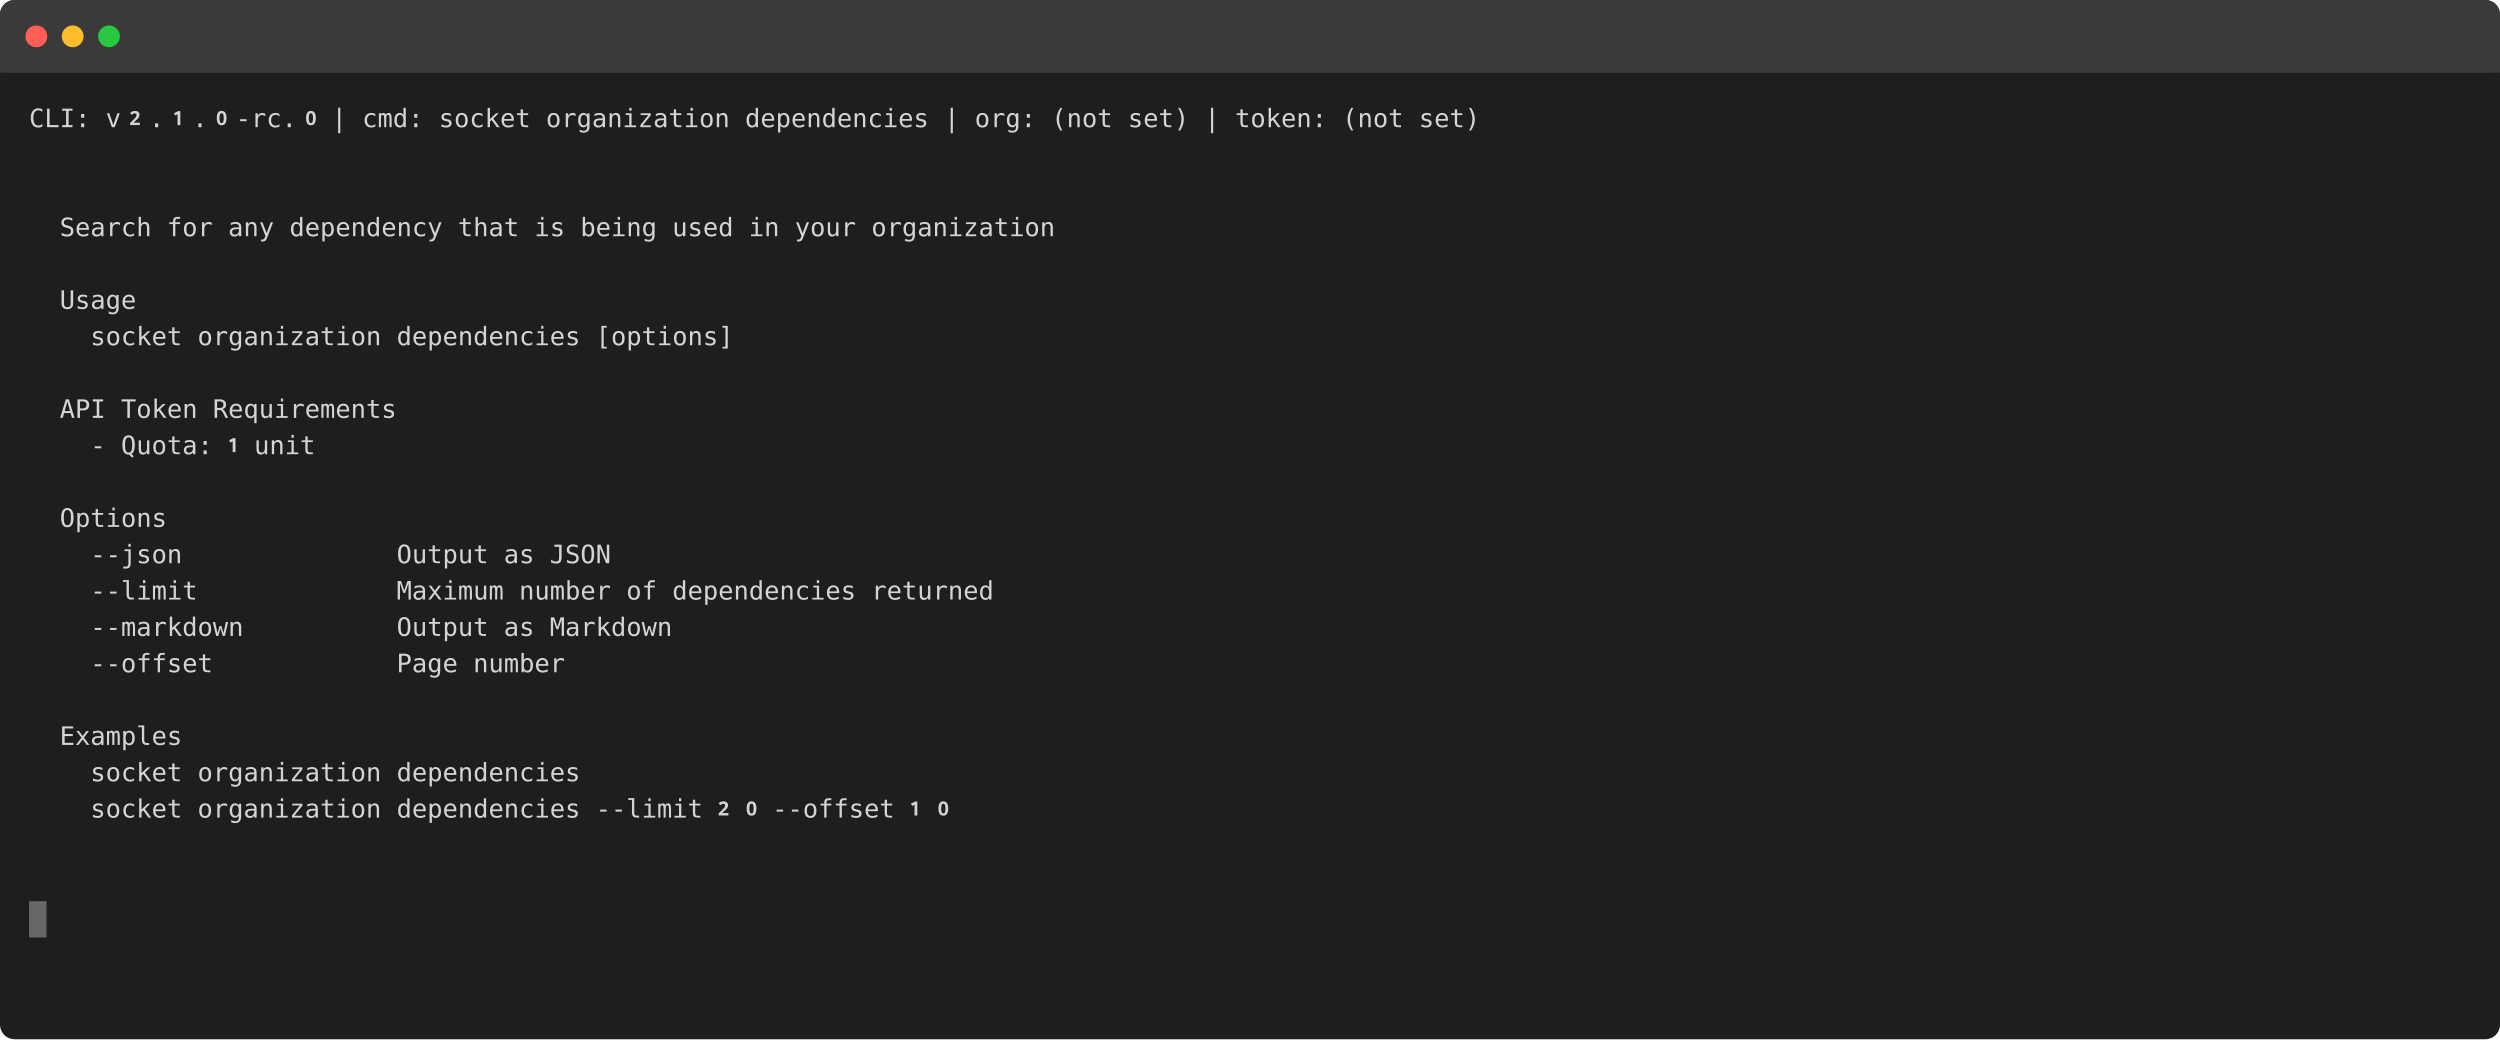
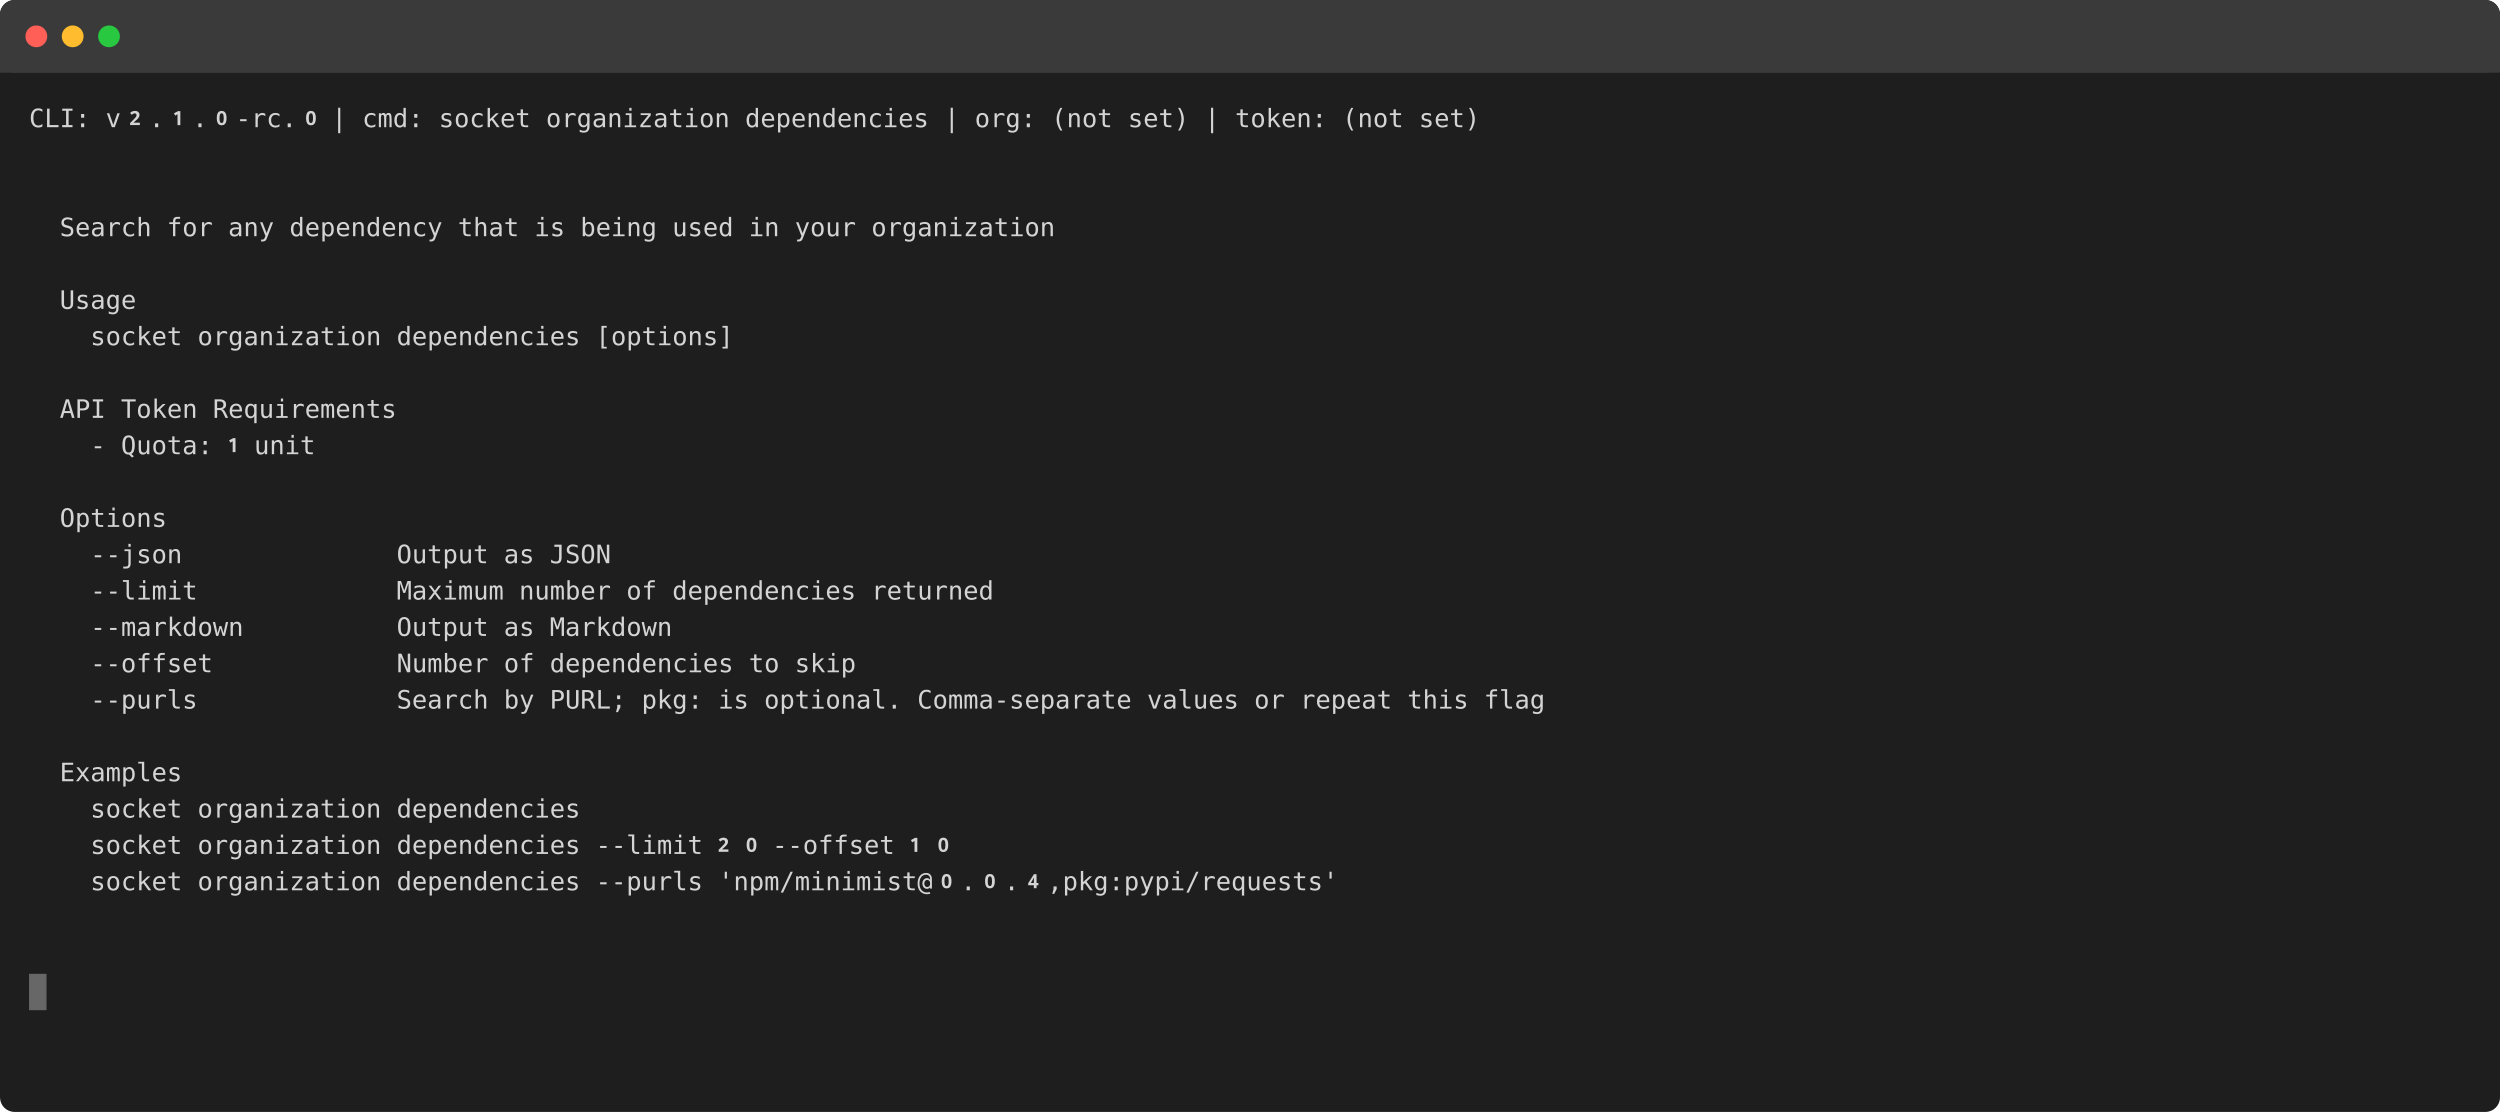
- <svg xmlns="http://www.w3.org/2000/svg" width="1376" height="572" viewBox="0 0 1376 572" preserveAspectRatio="xMidYMid meet">
+ <svg xmlns="http://www.w3.org/2000/svg" width="1376" height="612" viewBox="0 0 1376 612" preserveAspectRatio="xMidYMid meet">
  <defs>
    <clipPath id="terminal-clip">
-       <rect x="0" y="0" width="1376" height="572" rx="8" ry="8" />
+       <rect x="0" y="0" width="1376" height="612" rx="8" ry="8" />
    </clipPath>
  </defs>
  <g clip-path="url(#terminal-clip)">
-     <rect x="0" y="0" width="1376" height="572" rx="8" ry="8" fill="#1e1e1e" />
+     <rect x="0" y="0" width="1376" height="612" rx="8" ry="8" fill="#1e1e1e" />
    <g transform="translate(0, 0)">
      <rect width="1376" height="40" rx="8" ry="8" fill="#3a3a3a" />
      <rect y="32" width="1376" height="8" fill="#3a3a3a" />
      <circle cx="20" cy="20" r="6" fill="#ff5f57" />
      <circle cx="40" cy="20" r="6" fill="#febc2e" />
      <circle cx="60" cy="20" r="6" fill="#28c840" />
    </g>
    <g transform="translate(16, 56)">
      <text x="0" y="14" xml:space="preserve" font-family="'JetBrains Mono', 'Noto Sans Symbols 2', monospace" font-size="14" fill="#d4d4d4">
        <tspan x="0 9.6 19.2 28.8 38.4 48 57.6 67.2 76.8 86.4 96 105.6 115.2 124.8 134.4 144 153.6 163.2 172.8 182.4 192 201.6 211.2 220.8 230.4 240 249.6 259.2 268.8 278.4 288 297.6 307.2 316.8 326.4 336 345.6 355.2 364.8 374.4 384 393.6 403.2 412.8 422.4 432 441.6 451.2 460.8 470.4 480 489.6 499.2 508.8 518.4 528 537.6 547.2 556.8 566.4 576 585.6 595.2 604.8 614.4 624 633.6 643.2 652.8 662.4 672 681.6 691.2 700.8 710.4 720 729.6 739.2 748.8 758.4 768 777.6 787.2 796.8 806.4 816 825.6 835.2 844.8 854.4 864 873.6 883.2 892.8 902.4 912 921.6 931.2 940.8 950.4 960 969.6 979.2 988.8 998.4 1008 1017.6 1027.2 1036.8 1046.4 1056 1065.6 1075.2 1084.8 1094.4 1104 1113.6 1123.2 1132.8 1142.4 1152 1161.6 1171.2 1180.8 1190.4 1200 1209.6 1219.2 1228.8 1238.4 1248 1257.6 1267.2 1276.8 1286.4 1296 1305.6 1315.2 1324.8 1334.4">CLI: v2.1.0-rc.0 | cmd: socket organization dependencies | org: (not set) | token: (not set)                                                </tspan>
      </text>
      <text x="0" y="34" xml:space="preserve" font-family="'JetBrains Mono', 'Noto Sans Symbols 2', monospace" font-size="14" fill="#d4d4d4">
        <tspan x="0 9.6 19.2 28.8 38.4 48 57.6 67.2 76.8 86.4 96 105.6 115.2 124.8 134.4 144 153.6 163.2 172.8 182.4 192 201.6 211.2 220.8 230.4 240 249.6 259.2 268.8 278.4 288 297.6 307.2 316.8 326.4 336 345.6 355.2 364.8 374.4 384 393.6 403.2 412.8 422.4 432 441.6 451.2 460.8 470.4 480 489.6 499.2 508.8 518.4 528 537.6 547.2 556.8 566.4 576 585.6 595.2 604.8 614.4 624 633.6 643.2 652.8 662.4 672 681.6 691.2 700.8 710.4 720 729.6 739.2 748.8 758.4 768 777.6 787.2 796.8 806.4 816 825.6 835.2 844.8 854.4 864 873.6 883.2 892.8 902.4 912 921.6 931.2 940.8 950.4 960 969.6 979.2 988.8 998.4 1008 1017.6 1027.2 1036.8 1046.4 1056 1065.6 1075.2 1084.8 1094.4 1104 1113.6 1123.2 1132.8 1142.4 1152 1161.6 1171.2 1180.8 1190.4 1200 1209.6 1219.2 1228.8 1238.4 1248 1257.6 1267.2 1276.8 1286.4 1296 1305.6 1315.2 1324.8 1334.4">                                                                                                                                            </tspan>
      </text>
      <text x="0" y="54" xml:space="preserve" font-family="'JetBrains Mono', 'Noto Sans Symbols 2', monospace" font-size="14" fill="#d4d4d4">
        <tspan x="0 9.6 19.2 28.8 38.4 48 57.6 67.2 76.8 86.4 96 105.6 115.2 124.8 134.4 144 153.6 163.2 172.8 182.4 192 201.6 211.2 220.8 230.4 240 249.6 259.2 268.8 278.4 288 297.6 307.2 316.8 326.4 336 345.6 355.2 364.8 374.4 384 393.6 403.2 412.8 422.4 432 441.6 451.2 460.8 470.4 480 489.6 499.2 508.8 518.4 528 537.6 547.2 556.8 566.4 576 585.6 595.2 604.8 614.4 624 633.6 643.2 652.8 662.4 672 681.6 691.2 700.8 710.4 720 729.6 739.2 748.8 758.4 768 777.6 787.2 796.8 806.4 816 825.6 835.2 844.8 854.4 864 873.6 883.2 892.8 902.4 912 921.6 931.2 940.8 950.4 960 969.6 979.2 988.8 998.4 1008 1017.6 1027.2 1036.8 1046.4 1056 1065.6 1075.2 1084.8 1094.4 1104 1113.6 1123.2 1132.8 1142.4 1152 1161.6 1171.2 1180.8 1190.4 1200 1209.6 1219.2 1228.8 1238.4 1248 1257.6 1267.2 1276.8 1286.4 1296 1305.6 1315.2 1324.8 1334.4">                                                                                                                                            </tspan>
      </text>
      <text x="0" y="74" xml:space="preserve" font-family="'JetBrains Mono', 'Noto Sans Symbols 2', monospace" font-size="14" fill="#d4d4d4">
        <tspan x="0 9.6 19.2 28.8 38.4 48 57.6 67.2 76.8 86.4 96 105.6 115.2 124.8 134.4 144 153.6 163.2 172.8 182.4 192 201.6 211.2 220.8 230.4 240 249.6 259.2 268.8 278.4 288 297.6 307.2 316.8 326.4 336 345.6 355.2 364.8 374.4 384 393.6 403.2 412.8 422.4 432 441.6 451.2 460.8 470.4 480 489.6 499.2 508.8 518.4 528 537.6 547.2 556.8 566.4 576 585.6 595.2 604.8 614.4 624 633.6 643.2 652.8 662.4 672 681.6 691.2 700.8 710.4 720 729.6 739.2 748.8 758.4 768 777.6 787.2 796.8 806.4 816 825.6 835.2 844.8 854.4 864 873.6 883.2 892.8 902.4 912 921.6 931.2 940.8 950.4 960 969.6 979.2 988.8 998.4 1008 1017.6 1027.2 1036.8 1046.4 1056 1065.6 1075.2 1084.8 1094.4 1104 1113.6 1123.2 1132.8 1142.4 1152 1161.6 1171.2 1180.8 1190.4 1200 1209.6 1219.2 1228.8 1238.4 1248 1257.6 1267.2 1276.8 1286.4 1296 1305.6 1315.2 1324.8 1334.4">  Search for any dependency that is being used in your organization                                                                         </tspan>
      </text>
      <text x="0" y="94" xml:space="preserve" font-family="'JetBrains Mono', 'Noto Sans Symbols 2', monospace" font-size="14" fill="#d4d4d4">
        <tspan x="0 9.6 19.2 28.8 38.4 48 57.6 67.2 76.8 86.4 96 105.6 115.2 124.8 134.4 144 153.6 163.2 172.8 182.4 192 201.6 211.2 220.8 230.4 240 249.6 259.2 268.8 278.4 288 297.6 307.2 316.8 326.4 336 345.6 355.2 364.8 374.4 384 393.6 403.2 412.8 422.4 432 441.6 451.2 460.8 470.4 480 489.6 499.2 508.8 518.4 528 537.6 547.2 556.8 566.4 576 585.6 595.2 604.8 614.4 624 633.6 643.2 652.8 662.4 672 681.6 691.2 700.8 710.4 720 729.6 739.2 748.8 758.4 768 777.6 787.2 796.8 806.4 816 825.6 835.2 844.8 854.4 864 873.6 883.2 892.8 902.4 912 921.6 931.2 940.8 950.4 960 969.6 979.2 988.8 998.4 1008 1017.6 1027.2 1036.8 1046.4 1056 1065.6 1075.2 1084.8 1094.4 1104 1113.6 1123.2 1132.8 1142.4 1152 1161.6 1171.2 1180.8 1190.4 1200 1209.6 1219.2 1228.8 1238.4 1248 1257.6 1267.2 1276.8 1286.4 1296 1305.6 1315.2 1324.8 1334.4">                                                                                                                                            </tspan>
      </text>
      <text x="0" y="114" xml:space="preserve" font-family="'JetBrains Mono', 'Noto Sans Symbols 2', monospace" font-size="14" fill="#d4d4d4">
        <tspan x="0 9.6 19.2 28.8 38.4 48 57.6 67.2 76.8 86.4 96 105.6 115.2 124.8 134.4 144 153.6 163.2 172.8 182.4 192 201.6 211.2 220.8 230.4 240 249.6 259.2 268.8 278.4 288 297.6 307.2 316.8 326.4 336 345.6 355.2 364.8 374.4 384 393.6 403.2 412.8 422.4 432 441.6 451.2 460.8 470.4 480 489.6 499.2 508.8 518.4 528 537.6 547.2 556.8 566.4 576 585.6 595.2 604.8 614.4 624 633.6 643.2 652.8 662.4 672 681.6 691.2 700.8 710.4 720 729.6 739.2 748.8 758.4 768 777.6 787.2 796.8 806.4 816 825.6 835.2 844.8 854.4 864 873.6 883.2 892.8 902.4 912 921.6 931.2 940.8 950.4 960 969.6 979.2 988.8 998.4 1008 1017.6 1027.2 1036.8 1046.4 1056 1065.6 1075.2 1084.8 1094.4 1104 1113.6 1123.2 1132.8 1142.4 1152 1161.6 1171.2 1180.8 1190.4 1200 1209.6 1219.2 1228.8 1238.4 1248 1257.6 1267.2 1276.8 1286.4 1296 1305.6 1315.2 1324.8 1334.4">  Usage                                                                                                                                     </tspan>
      </text>
      <text x="0" y="134" xml:space="preserve" font-family="'JetBrains Mono', 'Noto Sans Symbols 2', monospace" font-size="14" fill="#d4d4d4">
        <tspan x="0 9.6 19.2 28.8 38.4 48 57.6 67.2 76.8 86.4 96 105.6 115.2 124.8 134.4 144 153.6 163.2 172.8 182.4 192 201.6 211.2 220.8 230.4 240 249.6 259.2 268.8 278.4 288 297.6 307.2 316.8 326.4 336 345.6 355.2 364.8 374.4 384 393.6 403.2 412.8 422.4 432 441.6 451.2 460.8 470.4 480 489.6 499.2 508.8 518.4 528 537.6 547.2 556.8 566.4 576 585.6 595.2 604.8 614.4 624 633.6 643.2 652.8 662.4 672 681.6 691.2 700.8 710.4 720 729.6 739.2 748.8 758.4 768 777.6 787.2 796.8 806.4 816 825.6 835.2 844.8 854.4 864 873.6 883.2 892.8 902.4 912 921.6 931.2 940.8 950.4 960 969.6 979.2 988.8 998.4 1008 1017.6 1027.2 1036.8 1046.4 1056 1065.6 1075.2 1084.8 1094.4 1104 1113.6 1123.2 1132.8 1142.4 1152 1161.6 1171.2 1180.8 1190.4 1200 1209.6 1219.2 1228.8 1238.4 1248 1257.6 1267.2 1276.8 1286.4 1296 1305.6 1315.2 1324.8 1334.4">    socket organization dependencies [options]                                                                                              </tspan>
      </text>
      <text x="0" y="154" xml:space="preserve" font-family="'JetBrains Mono', 'Noto Sans Symbols 2', monospace" font-size="14" fill="#d4d4d4">
        <tspan x="0 9.6 19.2 28.8 38.4 48 57.6 67.2 76.8 86.4 96 105.6 115.2 124.8 134.4 144 153.6 163.2 172.8 182.4 192 201.6 211.2 220.8 230.4 240 249.6 259.2 268.8 278.4 288 297.6 307.2 316.8 326.4 336 345.6 355.2 364.8 374.4 384 393.6 403.2 412.8 422.4 432 441.6 451.2 460.8 470.4 480 489.6 499.2 508.8 518.4 528 537.6 547.2 556.8 566.4 576 585.6 595.2 604.8 614.4 624 633.6 643.2 652.8 662.4 672 681.6 691.2 700.8 710.4 720 729.6 739.2 748.8 758.4 768 777.6 787.2 796.8 806.4 816 825.6 835.2 844.8 854.4 864 873.6 883.2 892.8 902.4 912 921.6 931.2 940.8 950.4 960 969.6 979.2 988.8 998.4 1008 1017.6 1027.2 1036.8 1046.4 1056 1065.6 1075.2 1084.8 1094.4 1104 1113.6 1123.2 1132.8 1142.4 1152 1161.6 1171.2 1180.8 1190.4 1200 1209.6 1219.2 1228.8 1238.4 1248 1257.6 1267.2 1276.8 1286.4 1296 1305.6 1315.2 1324.8 1334.4">                                                                                                                                            </tspan>
      </text>
      <text x="0" y="174" xml:space="preserve" font-family="'JetBrains Mono', 'Noto Sans Symbols 2', monospace" font-size="14" fill="#d4d4d4">
        <tspan x="0 9.6 19.2 28.8 38.4 48 57.6 67.2 76.8 86.4 96 105.6 115.2 124.8 134.4 144 153.6 163.2 172.8 182.4 192 201.6 211.2 220.8 230.4 240 249.6 259.2 268.8 278.4 288 297.6 307.2 316.8 326.4 336 345.6 355.2 364.8 374.4 384 393.6 403.2 412.8 422.4 432 441.6 451.2 460.8 470.4 480 489.6 499.2 508.8 518.4 528 537.6 547.2 556.8 566.4 576 585.6 595.2 604.8 614.4 624 633.6 643.2 652.8 662.4 672 681.6 691.2 700.8 710.4 720 729.6 739.2 748.8 758.4 768 777.6 787.2 796.8 806.4 816 825.6 835.2 844.8 854.4 864 873.6 883.2 892.8 902.4 912 921.6 931.2 940.8 950.4 960 969.6 979.2 988.8 998.4 1008 1017.6 1027.2 1036.8 1046.4 1056 1065.6 1075.2 1084.8 1094.4 1104 1113.6 1123.2 1132.8 1142.4 1152 1161.6 1171.2 1180.8 1190.4 1200 1209.6 1219.2 1228.8 1238.4 1248 1257.6 1267.2 1276.8 1286.4 1296 1305.6 1315.2 1324.8 1334.4">  API Token Requirements                                                                                                                    </tspan>
      </text>
      <text x="0" y="194" xml:space="preserve" font-family="'JetBrains Mono', 'Noto Sans Symbols 2', monospace" font-size="14" fill="#d4d4d4">
        <tspan x="0 9.6 19.2 28.8 38.4 48 57.6 67.2 76.8 86.4 96 105.6 115.2 124.8 134.4 144 153.6 163.2 172.8 182.4 192 201.6 211.2 220.8 230.4 240 249.6 259.2 268.8 278.4 288 297.6 307.2 316.8 326.4 336 345.6 355.2 364.8 374.4 384 393.6 403.2 412.8 422.4 432 441.6 451.2 460.8 470.4 480 489.6 499.2 508.8 518.4 528 537.6 547.2 556.8 566.4 576 585.6 595.2 604.8 614.4 624 633.6 643.2 652.8 662.4 672 681.6 691.2 700.8 710.4 720 729.6 739.2 748.8 758.4 768 777.6 787.2 796.8 806.4 816 825.6 835.2 844.8 854.4 864 873.6 883.2 892.8 902.4 912 921.6 931.2 940.8 950.4 960 969.6 979.2 988.8 998.4 1008 1017.6 1027.2 1036.8 1046.4 1056 1065.6 1075.2 1084.8 1094.4 1104 1113.6 1123.2 1132.8 1142.4 1152 1161.6 1171.2 1180.8 1190.4 1200 1209.6 1219.2 1228.8 1238.4 1248 1257.6 1267.2 1276.8 1286.4 1296 1305.6 1315.2 1324.8 1334.4">    - Quota: 1 unit                                                                                                                         </tspan>
      </text>
      <text x="0" y="214" xml:space="preserve" font-family="'JetBrains Mono', 'Noto Sans Symbols 2', monospace" font-size="14" fill="#d4d4d4">
        <tspan x="0 9.6 19.2 28.8 38.4 48 57.6 67.2 76.8 86.4 96 105.6 115.2 124.8 134.4 144 153.6 163.2 172.8 182.4 192 201.6 211.2 220.8 230.4 240 249.6 259.2 268.8 278.4 288 297.6 307.2 316.8 326.4 336 345.6 355.2 364.8 374.4 384 393.6 403.2 412.8 422.4 432 441.6 451.2 460.8 470.4 480 489.6 499.2 508.8 518.4 528 537.6 547.2 556.8 566.4 576 585.6 595.2 604.8 614.4 624 633.6 643.2 652.8 662.4 672 681.6 691.2 700.8 710.4 720 729.6 739.2 748.8 758.4 768 777.6 787.2 796.8 806.4 816 825.6 835.2 844.8 854.4 864 873.6 883.2 892.8 902.4 912 921.6 931.2 940.8 950.4 960 969.6 979.2 988.8 998.4 1008 1017.6 1027.2 1036.8 1046.4 1056 1065.6 1075.2 1084.8 1094.4 1104 1113.6 1123.2 1132.8 1142.4 1152 1161.6 1171.2 1180.8 1190.4 1200 1209.6 1219.2 1228.8 1238.4 1248 1257.6 1267.2 1276.8 1286.4 1296 1305.6 1315.2 1324.8 1334.4">                                                                                                                                            </tspan>
      </text>
      <text x="0" y="234" xml:space="preserve" font-family="'JetBrains Mono', 'Noto Sans Symbols 2', monospace" font-size="14" fill="#d4d4d4">
        <tspan x="0 9.6 19.2 28.8 38.4 48 57.6 67.2 76.8 86.4 96 105.6 115.2 124.8 134.4 144 153.6 163.2 172.8 182.4 192 201.6 211.2 220.8 230.4 240 249.6 259.2 268.8 278.4 288 297.6 307.2 316.8 326.4 336 345.6 355.2 364.8 374.4 384 393.6 403.2 412.8 422.4 432 441.6 451.2 460.8 470.4 480 489.6 499.2 508.8 518.4 528 537.6 547.2 556.8 566.4 576 585.6 595.2 604.8 614.4 624 633.6 643.2 652.8 662.4 672 681.6 691.2 700.8 710.4 720 729.6 739.2 748.8 758.4 768 777.6 787.2 796.8 806.4 816 825.6 835.2 844.8 854.4 864 873.6 883.2 892.8 902.4 912 921.6 931.2 940.8 950.4 960 969.6 979.2 988.8 998.4 1008 1017.6 1027.2 1036.8 1046.4 1056 1065.6 1075.2 1084.8 1094.4 1104 1113.6 1123.2 1132.8 1142.4 1152 1161.6 1171.2 1180.8 1190.4 1200 1209.6 1219.2 1228.8 1238.4 1248 1257.6 1267.2 1276.8 1286.4 1296 1305.6 1315.2 1324.8 1334.4">  Options                                                                                                                                   </tspan>
      </text>
      <text x="0" y="254" xml:space="preserve" font-family="'JetBrains Mono', 'Noto Sans Symbols 2', monospace" font-size="14" fill="#d4d4d4">
        <tspan x="0 9.6 19.2 28.8 38.4 48 57.6 67.2 76.8 86.4 96 105.6 115.2 124.8 134.4 144 153.6 163.2 172.8 182.4 192 201.6 211.2 220.8 230.4 240 249.6 259.2 268.8 278.4 288 297.6 307.2 316.8 326.4 336 345.6 355.2 364.8 374.4 384 393.6 403.2 412.8 422.4 432 441.6 451.2 460.8 470.4 480 489.6 499.2 508.8 518.4 528 537.6 547.2 556.8 566.4 576 585.6 595.2 604.8 614.4 624 633.6 643.2 652.8 662.4 672 681.6 691.2 700.8 710.4 720 729.6 739.2 748.8 758.4 768 777.6 787.2 796.8 806.4 816 825.6 835.2 844.8 854.4 864 873.6 883.2 892.8 902.4 912 921.6 931.2 940.8 950.4 960 969.6 979.2 988.8 998.4 1008 1017.6 1027.2 1036.8 1046.4 1056 1065.6 1075.2 1084.8 1094.4 1104 1113.6 1123.2 1132.8 1142.4 1152 1161.6 1171.2 1180.8 1190.4 1200 1209.6 1219.2 1228.8 1238.4 1248 1257.6 1267.2 1276.8 1286.4 1296 1305.6 1315.2 1324.8 1334.4">    --json              Output as JSON                                                                                                      </tspan>
      </text>
      <text x="0" y="274" xml:space="preserve" font-family="'JetBrains Mono', 'Noto Sans Symbols 2', monospace" font-size="14" fill="#d4d4d4">
        <tspan x="0 9.6 19.2 28.8 38.4 48 57.6 67.2 76.8 86.4 96 105.6 115.2 124.8 134.4 144 153.6 163.2 172.8 182.4 192 201.6 211.2 220.8 230.4 240 249.6 259.2 268.8 278.4 288 297.6 307.2 316.8 326.4 336 345.6 355.2 364.8 374.4 384 393.6 403.2 412.8 422.4 432 441.6 451.2 460.8 470.4 480 489.6 499.2 508.8 518.4 528 537.6 547.2 556.8 566.4 576 585.6 595.2 604.8 614.4 624 633.6 643.2 652.8 662.4 672 681.6 691.2 700.8 710.4 720 729.6 739.2 748.8 758.4 768 777.6 787.2 796.8 806.4 816 825.6 835.2 844.8 854.4 864 873.6 883.2 892.8 902.4 912 921.6 931.2 940.8 950.4 960 969.6 979.2 988.8 998.4 1008 1017.6 1027.2 1036.8 1046.4 1056 1065.6 1075.2 1084.8 1094.4 1104 1113.6 1123.2 1132.8 1142.4 1152 1161.6 1171.2 1180.8 1190.4 1200 1209.6 1219.2 1228.8 1238.4 1248 1257.6 1267.2 1276.8 1286.4 1296 1305.6 1315.2 1324.8 1334.4">    --limit             Maximum number of dependencies returned                                                                             </tspan>
      </text>
      <text x="0" y="294" xml:space="preserve" font-family="'JetBrains Mono', 'Noto Sans Symbols 2', monospace" font-size="14" fill="#d4d4d4">
        <tspan x="0 9.6 19.2 28.8 38.4 48 57.6 67.2 76.8 86.4 96 105.6 115.2 124.8 134.4 144 153.6 163.2 172.8 182.4 192 201.6 211.2 220.8 230.4 240 249.6 259.2 268.8 278.4 288 297.6 307.2 316.8 326.4 336 345.6 355.2 364.8 374.4 384 393.6 403.2 412.8 422.4 432 441.6 451.2 460.8 470.4 480 489.6 499.2 508.8 518.4 528 537.6 547.2 556.8 566.4 576 585.6 595.2 604.8 614.4 624 633.6 643.2 652.8 662.4 672 681.6 691.2 700.8 710.4 720 729.6 739.2 748.8 758.4 768 777.6 787.2 796.8 806.4 816 825.6 835.2 844.8 854.4 864 873.6 883.2 892.8 902.4 912 921.6 931.2 940.8 950.4 960 969.6 979.2 988.8 998.4 1008 1017.6 1027.2 1036.8 1046.4 1056 1065.6 1075.2 1084.8 1094.4 1104 1113.6 1123.2 1132.8 1142.4 1152 1161.6 1171.2 1180.8 1190.4 1200 1209.6 1219.2 1228.8 1238.4 1248 1257.6 1267.2 1276.8 1286.4 1296 1305.6 1315.2 1324.8 1334.4">    --markdown          Output as Markdown                                                                                                  </tspan>
      </text>
      <text x="0" y="314" xml:space="preserve" font-family="'JetBrains Mono', 'Noto Sans Symbols 2', monospace" font-size="14" fill="#d4d4d4">
-         <tspan x="0 9.6 19.2 28.8 38.4 48 57.6 67.2 76.8 86.4 96 105.6 115.2 124.8 134.4 144 153.6 163.2 172.8 182.4 192 201.6 211.2 220.8 230.4 240 249.6 259.2 268.8 278.4 288 297.6 307.2 316.8 326.4 336 345.6 355.2 364.8 374.4 384 393.6 403.2 412.8 422.4 432 441.6 451.2 460.8 470.4 480 489.6 499.2 508.8 518.4 528 537.6 547.2 556.8 566.4 576 585.6 595.2 604.8 614.4 624 633.6 643.2 652.8 662.4 672 681.6 691.2 700.8 710.4 720 729.6 739.2 748.8 758.4 768 777.6 787.2 796.8 806.4 816 825.6 835.2 844.8 854.4 864 873.6 883.2 892.8 902.4 912 921.6 931.2 940.8 950.4 960 969.6 979.2 988.8 998.4 1008 1017.6 1027.2 1036.8 1046.4 1056 1065.6 1075.2 1084.8 1094.4 1104 1113.6 1123.2 1132.8 1142.4 1152 1161.6 1171.2 1180.8 1190.4 1200 1209.6 1219.2 1228.8 1238.4 1248 1257.6 1267.2 1276.8 1286.4 1296 1305.6 1315.2 1324.8 1334.4">    --offset            Page number                                                                                                         </tspan>
+         <tspan x="0 9.6 19.2 28.8 38.4 48 57.6 67.2 76.8 86.4 96 105.6 115.2 124.8 134.4 144 153.6 163.2 172.8 182.4 192 201.6 211.2 220.8 230.4 240 249.6 259.2 268.8 278.4 288 297.6 307.2 316.8 326.4 336 345.6 355.2 364.8 374.4 384 393.6 403.2 412.8 422.4 432 441.6 451.2 460.8 470.4 480 489.6 499.2 508.8 518.4 528 537.6 547.2 556.8 566.4 576 585.6 595.2 604.8 614.4 624 633.6 643.2 652.8 662.4 672 681.6 691.2 700.8 710.4 720 729.6 739.2 748.8 758.4 768 777.6 787.2 796.8 806.4 816 825.6 835.2 844.8 854.4 864 873.6 883.2 892.8 902.4 912 921.6 931.2 940.8 950.4 960 969.6 979.2 988.8 998.4 1008 1017.6 1027.2 1036.8 1046.4 1056 1065.6 1075.2 1084.8 1094.4 1104 1113.6 1123.2 1132.8 1142.4 1152 1161.6 1171.2 1180.8 1190.4 1200 1209.6 1219.2 1228.8 1238.4 1248 1257.6 1267.2 1276.8 1286.4 1296 1305.6 1315.2 1324.8 1334.4">    --offset            Number of dependencies to skip                                                                                      </tspan>
      </text>
      <text x="0" y="334" xml:space="preserve" font-family="'JetBrains Mono', 'Noto Sans Symbols 2', monospace" font-size="14" fill="#d4d4d4">
+         <tspan x="0 9.6 19.2 28.8 38.4 48 57.6 67.2 76.8 86.4 96 105.6 115.2 124.8 134.4 144 153.6 163.2 172.8 182.4 192 201.6 211.2 220.8 230.4 240 249.6 259.2 268.8 278.4 288 297.6 307.2 316.8 326.4 336 345.6 355.2 364.8 374.4 384 393.6 403.2 412.8 422.4 432 441.6 451.2 460.8 470.4 480 489.6 499.2 508.8 518.4 528 537.6 547.2 556.8 566.4 576 585.6 595.2 604.8 614.4 624 633.6 643.2 652.8 662.4 672 681.6 691.2 700.8 710.4 720 729.6 739.2 748.8 758.4 768 777.6 787.2 796.8 806.4 816 825.6 835.2 844.8 854.4 864 873.6 883.2 892.8 902.4 912 921.6 931.2 940.8 950.4 960 969.6 979.2 988.8 998.4 1008 1017.6 1027.2 1036.8 1046.4 1056 1065.6 1075.2 1084.8 1094.4 1104 1113.6 1123.2 1132.8 1142.4 1152 1161.6 1171.2 1180.8 1190.4 1200 1209.6 1219.2 1228.8 1238.4 1248 1257.6 1267.2 1276.8 1286.4 1296 1305.6 1315.2 1324.8 1334.4">    --purls             Search by PURL; pkg: is optional. Comma-separate values or repeat this flag                                         </tspan>
+       </text>
+       <text x="0" y="354" xml:space="preserve" font-family="'JetBrains Mono', 'Noto Sans Symbols 2', monospace" font-size="14" fill="#d4d4d4">
        <tspan x="0 9.6 19.2 28.8 38.4 48 57.6 67.2 76.8 86.4 96 105.6 115.2 124.8 134.4 144 153.6 163.2 172.8 182.4 192 201.6 211.2 220.8 230.4 240 249.6 259.2 268.8 278.4 288 297.6 307.2 316.8 326.4 336 345.6 355.2 364.8 374.4 384 393.6 403.2 412.8 422.4 432 441.6 451.2 460.8 470.4 480 489.6 499.2 508.8 518.4 528 537.6 547.2 556.8 566.4 576 585.6 595.2 604.8 614.4 624 633.6 643.2 652.8 662.4 672 681.6 691.2 700.8 710.4 720 729.6 739.2 748.8 758.4 768 777.6 787.2 796.8 806.4 816 825.6 835.2 844.8 854.4 864 873.6 883.2 892.8 902.4 912 921.6 931.2 940.8 950.4 960 969.6 979.2 988.8 998.4 1008 1017.6 1027.2 1036.8 1046.4 1056 1065.6 1075.2 1084.8 1094.4 1104 1113.6 1123.2 1132.8 1142.4 1152 1161.6 1171.2 1180.8 1190.4 1200 1209.6 1219.2 1228.8 1238.4 1248 1257.6 1267.2 1276.8 1286.4 1296 1305.6 1315.2 1324.8 1334.4">                                                                                                                                            </tspan>
      </text>
-       <text x="0" y="354" xml:space="preserve" font-family="'JetBrains Mono', 'Noto Sans Symbols 2', monospace" font-size="14" fill="#d4d4d4">
+       <text x="0" y="374" xml:space="preserve" font-family="'JetBrains Mono', 'Noto Sans Symbols 2', monospace" font-size="14" fill="#d4d4d4">
        <tspan x="0 9.6 19.2 28.8 38.4 48 57.6 67.2 76.8 86.4 96 105.6 115.2 124.8 134.4 144 153.6 163.2 172.8 182.4 192 201.6 211.2 220.8 230.4 240 249.6 259.2 268.8 278.4 288 297.6 307.2 316.8 326.4 336 345.6 355.2 364.8 374.4 384 393.6 403.2 412.8 422.4 432 441.6 451.2 460.8 470.4 480 489.6 499.2 508.8 518.4 528 537.6 547.2 556.8 566.4 576 585.6 595.2 604.8 614.4 624 633.6 643.2 652.8 662.4 672 681.6 691.2 700.8 710.4 720 729.6 739.2 748.8 758.4 768 777.6 787.2 796.8 806.4 816 825.6 835.2 844.8 854.4 864 873.6 883.2 892.8 902.4 912 921.6 931.2 940.8 950.4 960 969.6 979.2 988.8 998.4 1008 1017.6 1027.2 1036.8 1046.4 1056 1065.6 1075.2 1084.8 1094.4 1104 1113.6 1123.2 1132.8 1142.4 1152 1161.6 1171.2 1180.8 1190.4 1200 1209.6 1219.2 1228.8 1238.4 1248 1257.6 1267.2 1276.8 1286.4 1296 1305.6 1315.2 1324.8 1334.4">  Examples                                                                                                                                  </tspan>
      </text>
-       <text x="0" y="374" xml:space="preserve" font-family="'JetBrains Mono', 'Noto Sans Symbols 2', monospace" font-size="14" fill="#d4d4d4">
+       <text x="0" y="394" xml:space="preserve" font-family="'JetBrains Mono', 'Noto Sans Symbols 2', monospace" font-size="14" fill="#d4d4d4">
        <tspan x="0 9.6 19.2 28.8 38.4 48 57.6 67.2 76.8 86.4 96 105.6 115.2 124.8 134.4 144 153.6 163.2 172.8 182.4 192 201.6 211.2 220.8 230.4 240 249.6 259.2 268.8 278.4 288 297.6 307.2 316.8 326.4 336 345.6 355.2 364.8 374.4 384 393.6 403.2 412.8 422.4 432 441.6 451.2 460.8 470.4 480 489.6 499.2 508.8 518.4 528 537.6 547.2 556.8 566.4 576 585.6 595.2 604.8 614.4 624 633.6 643.2 652.8 662.4 672 681.6 691.2 700.8 710.4 720 729.6 739.2 748.8 758.4 768 777.6 787.2 796.8 806.4 816 825.6 835.2 844.8 854.4 864 873.6 883.2 892.8 902.4 912 921.6 931.2 940.8 950.4 960 969.6 979.2 988.8 998.4 1008 1017.6 1027.2 1036.8 1046.4 1056 1065.6 1075.2 1084.8 1094.4 1104 1113.6 1123.2 1132.8 1142.4 1152 1161.6 1171.2 1180.8 1190.4 1200 1209.6 1219.2 1228.8 1238.4 1248 1257.6 1267.2 1276.8 1286.4 1296 1305.6 1315.2 1324.8 1334.4">    socket organization dependencies                                                                                                        </tspan>
      </text>
-       <text x="0" y="394" xml:space="preserve" font-family="'JetBrains Mono', 'Noto Sans Symbols 2', monospace" font-size="14" fill="#d4d4d4">
+       <text x="0" y="414" xml:space="preserve" font-family="'JetBrains Mono', 'Noto Sans Symbols 2', monospace" font-size="14" fill="#d4d4d4">
        <tspan x="0 9.6 19.2 28.8 38.4 48 57.6 67.2 76.8 86.4 96 105.6 115.2 124.8 134.4 144 153.6 163.2 172.8 182.4 192 201.6 211.2 220.8 230.4 240 249.6 259.2 268.8 278.4 288 297.6 307.2 316.8 326.4 336 345.6 355.2 364.8 374.4 384 393.6 403.2 412.8 422.4 432 441.6 451.2 460.8 470.4 480 489.6 499.2 508.8 518.4 528 537.6 547.2 556.8 566.4 576 585.6 595.2 604.8 614.4 624 633.6 643.2 652.8 662.4 672 681.6 691.2 700.8 710.4 720 729.6 739.2 748.8 758.4 768 777.6 787.2 796.8 806.4 816 825.6 835.2 844.8 854.4 864 873.6 883.2 892.8 902.4 912 921.6 931.2 940.8 950.4 960 969.6 979.2 988.8 998.4 1008 1017.6 1027.2 1036.8 1046.4 1056 1065.6 1075.2 1084.8 1094.4 1104 1113.6 1123.2 1132.8 1142.4 1152 1161.6 1171.2 1180.8 1190.4 1200 1209.6 1219.2 1228.8 1238.4 1248 1257.6 1267.2 1276.8 1286.4 1296 1305.6 1315.2 1324.8 1334.4">    socket organization dependencies --limit 20 --offset 10                                                                                 </tspan>
      </text>
-       <text x="0" y="414" xml:space="preserve" font-family="'JetBrains Mono', 'Noto Sans Symbols 2', monospace" font-size="14" fill="#d4d4d4">
-         <tspan x="0 9.6 19.2 28.8 38.4 48 57.6 67.2 76.8 86.4 96 105.6 115.2 124.8 134.4 144 153.6 163.2 172.8 182.4 192 201.6 211.2 220.8 230.4 240 249.6 259.2 268.8 278.4 288 297.6 307.2 316.8 326.4 336 345.6 355.2 364.8 374.4 384 393.6 403.2 412.8 422.4 432 441.6 451.2 460.8 470.4 480 489.6 499.2 508.8 518.4 528 537.6 547.2 556.8 566.4 576 585.6 595.2 604.8 614.4 624 633.6 643.2 652.8 662.4 672 681.6 691.2 700.8 710.4 720 729.6 739.2 748.8 758.4 768 777.6 787.2 796.8 806.4 816 825.6 835.2 844.8 854.4 864 873.6 883.2 892.8 902.4 912 921.6 931.2 940.8 950.4 960 969.6 979.2 988.8 998.4 1008 1017.6 1027.2 1036.8 1046.4 1056 1065.6 1075.2 1084.8 1094.4 1104 1113.6 1123.2 1132.8 1142.4 1152 1161.6 1171.2 1180.8 1190.4 1200 1209.6 1219.2 1228.8 1238.4 1248 1257.6 1267.2 1276.8 1286.4 1296 1305.6 1315.2 1324.8 1334.4">                                                                                                                                            </tspan>
-       </text>
      <text x="0" y="434" xml:space="preserve" font-family="'JetBrains Mono', 'Noto Sans Symbols 2', monospace" font-size="14" fill="#d4d4d4">
-         <tspan x="0 9.6 19.2 28.8 38.4 48 57.6 67.2 76.8 86.4 96 105.6 115.2 124.8 134.4 144 153.6 163.2 172.8 182.4 192 201.6 211.2 220.8 230.4 240 249.6 259.2 268.8 278.4 288 297.6 307.2 316.8 326.4 336 345.6 355.2 364.8 374.4 384 393.6 403.2 412.8 422.4 432 441.6 451.2 460.8 470.4 480 489.6 499.2 508.8 518.4 528 537.6 547.2 556.8 566.4 576 585.6 595.2 604.8 614.4 624 633.6 643.2 652.8 662.4 672 681.6 691.2 700.8 710.4 720 729.6 739.2 748.8 758.4 768 777.6 787.2 796.8 806.4 816 825.6 835.2 844.8 854.4 864 873.6 883.2 892.8 902.4 912 921.6 931.2 940.8 950.4 960 969.6 979.2 988.8 998.4 1008 1017.6 1027.2 1036.8 1046.4 1056 1065.6 1075.2 1084.8 1094.4 1104 1113.6 1123.2 1132.8 1142.4 1152 1161.6 1171.2 1180.8 1190.4 1200 1209.6 1219.2 1228.8 1238.4 1248 1257.6 1267.2 1276.8 1286.4 1296 1305.6 1315.2 1324.8 1334.4">                                                                                                                                            </tspan>
+         <tspan x="0 9.6 19.2 28.8 38.4 48 57.6 67.2 76.8 86.4 96 105.6 115.2 124.8 134.4 144 153.6 163.2 172.8 182.4 192 201.6 211.2 220.8 230.4 240 249.6 259.2 268.8 278.4 288 297.6 307.2 316.8 326.4 336 345.6 355.2 364.8 374.4 384 393.6 403.2 412.8 422.4 432 441.6 451.2 460.8 470.4 480 489.6 499.2 508.8 518.4 528 537.6 547.2 556.8 566.4 576 585.6 595.2 604.8 614.4 624 633.6 643.2 652.8 662.4 672 681.6 691.2 700.8 710.4 720 729.6 739.2 748.8 758.4 768 777.6 787.2 796.8 806.4 816 825.6 835.2 844.8 854.4 864 873.6 883.2 892.8 902.4 912 921.6 931.2 940.8 950.4 960 969.6 979.2 988.8 998.4 1008 1017.6 1027.2 1036.8 1046.4 1056 1065.6 1075.2 1084.8 1094.4 1104 1113.6 1123.2 1132.8 1142.4 1152 1161.6 1171.2 1180.8 1190.4 1200 1209.6 1219.2 1228.8 1238.4 1248 1257.6 1267.2 1276.8 1286.4 1296 1305.6 1315.2 1324.8 1334.4">    socket organization dependencies --purls 'npm/minimist@0.0.4,pkg:pypi/requests'                                                         </tspan>
      </text>
      <text x="0" y="454" xml:space="preserve" font-family="'JetBrains Mono', 'Noto Sans Symbols 2', monospace" font-size="14" fill="#d4d4d4">
        <tspan x="0 9.6 19.2 28.8 38.4 48 57.6 67.2 76.8 86.4 96 105.6 115.2 124.8 134.4 144 153.6 163.2 172.8 182.4 192 201.6 211.2 220.8 230.4 240 249.6 259.2 268.8 278.4 288 297.6 307.2 316.8 326.4 336 345.6 355.2 364.8 374.4 384 393.6 403.2 412.8 422.4 432 441.6 451.2 460.8 470.4 480 489.6 499.2 508.8 518.4 528 537.6 547.2 556.8 566.4 576 585.6 595.2 604.8 614.4 624 633.6 643.2 652.8 662.4 672 681.6 691.2 700.8 710.4 720 729.6 739.2 748.8 758.4 768 777.6 787.2 796.8 806.4 816 825.6 835.2 844.8 854.4 864 873.6 883.2 892.8 902.4 912 921.6 931.2 940.8 950.4 960 969.6 979.2 988.8 998.4 1008 1017.6 1027.2 1036.8 1046.4 1056 1065.6 1075.2 1084.8 1094.4 1104 1113.6 1123.2 1132.8 1142.4 1152 1161.6 1171.2 1180.8 1190.4 1200 1209.6 1219.2 1228.8 1238.4 1248 1257.6 1267.2 1276.8 1286.4 1296 1305.6 1315.2 1324.8 1334.4">                                                                                                                                            </tspan>
      </text>
      <text x="0" y="474" xml:space="preserve" font-family="'JetBrains Mono', 'Noto Sans Symbols 2', monospace" font-size="14" fill="#d4d4d4">
        <tspan x="0 9.6 19.2 28.8 38.4 48 57.6 67.2 76.8 86.4 96 105.6 115.2 124.8 134.4 144 153.6 163.2 172.8 182.4 192 201.6 211.2 220.8 230.4 240 249.6 259.2 268.8 278.4 288 297.6 307.2 316.8 326.4 336 345.6 355.2 364.8 374.4 384 393.6 403.2 412.8 422.4 432 441.6 451.2 460.8 470.4 480 489.6 499.2 508.8 518.4 528 537.6 547.2 556.8 566.4 576 585.6 595.2 604.8 614.4 624 633.6 643.2 652.8 662.4 672 681.6 691.2 700.8 710.4 720 729.6 739.2 748.8 758.4 768 777.6 787.2 796.8 806.4 816 825.6 835.2 844.8 854.4 864 873.6 883.2 892.8 902.4 912 921.6 931.2 940.8 950.4 960 969.6 979.2 988.8 998.4 1008 1017.6 1027.2 1036.8 1046.4 1056 1065.6 1075.2 1084.8 1094.4 1104 1113.6 1123.2 1132.8 1142.4 1152 1161.6 1171.2 1180.8 1190.4 1200 1209.6 1219.2 1228.8 1238.4 1248 1257.6 1267.2 1276.8 1286.4 1296 1305.6 1315.2 1324.8 1334.4">                                                                                                                                            </tspan>
      </text>
      <text x="0" y="494" xml:space="preserve" font-family="'JetBrains Mono', 'Noto Sans Symbols 2', monospace" font-size="14" fill="#d4d4d4">
        <tspan x="0 9.6 19.2 28.8 38.4 48 57.6 67.2 76.8 86.4 96 105.6 115.2 124.8 134.4 144 153.6 163.2 172.8 182.4 192 201.6 211.2 220.8 230.4 240 249.6 259.2 268.8 278.4 288 297.6 307.2 316.8 326.4 336 345.6 355.2 364.8 374.4 384 393.6 403.2 412.8 422.4 432 441.6 451.2 460.8 470.4 480 489.6 499.2 508.8 518.4 528 537.6 547.2 556.8 566.4 576 585.6 595.2 604.8 614.4 624 633.6 643.2 652.8 662.4 672 681.6 691.2 700.8 710.4 720 729.6 739.2 748.8 758.4 768 777.6 787.2 796.8 806.4 816 825.6 835.2 844.8 854.4 864 873.6 883.2 892.8 902.4 912 921.6 931.2 940.8 950.4 960 969.6 979.2 988.8 998.4 1008 1017.6 1027.2 1036.8 1046.4 1056 1065.6 1075.2 1084.8 1094.4 1104 1113.6 1123.2 1132.8 1142.4 1152 1161.6 1171.2 1180.8 1190.4 1200 1209.6 1219.2 1228.8 1238.4 1248 1257.6 1267.2 1276.8 1286.4 1296 1305.6 1315.2 1324.8 1334.4">                                                                                                                                            </tspan>
      </text>
-       <rect x="0" y="440" width="9.6" height="20" fill="#aeafad" opacity="0.5" />
+       <text x="0" y="514" xml:space="preserve" font-family="'JetBrains Mono', 'Noto Sans Symbols 2', monospace" font-size="14" fill="#d4d4d4">
+         <tspan x="0 9.6 19.2 28.8 38.4 48 57.6 67.2 76.8 86.4 96 105.6 115.2 124.8 134.4 144 153.6 163.2 172.8 182.4 192 201.6 211.2 220.8 230.4 240 249.6 259.2 268.8 278.4 288 297.6 307.2 316.8 326.4 336 345.6 355.2 364.8 374.4 384 393.6 403.2 412.8 422.4 432 441.6 451.2 460.8 470.4 480 489.6 499.2 508.8 518.4 528 537.6 547.2 556.8 566.4 576 585.6 595.2 604.8 614.4 624 633.6 643.2 652.8 662.4 672 681.6 691.2 700.8 710.4 720 729.6 739.2 748.8 758.4 768 777.6 787.2 796.8 806.4 816 825.6 835.2 844.8 854.4 864 873.6 883.2 892.8 902.4 912 921.6 931.2 940.8 950.4 960 969.6 979.2 988.8 998.4 1008 1017.6 1027.2 1036.8 1046.4 1056 1065.6 1075.2 1084.8 1094.4 1104 1113.6 1123.2 1132.8 1142.4 1152 1161.6 1171.2 1180.8 1190.4 1200 1209.6 1219.2 1228.8 1238.4 1248 1257.6 1267.2 1276.8 1286.4 1296 1305.6 1315.2 1324.8 1334.4">                                                                                                                                            </tspan>
+       </text>
+       <text x="0" y="534" xml:space="preserve" font-family="'JetBrains Mono', 'Noto Sans Symbols 2', monospace" font-size="14" fill="#d4d4d4">
+         <tspan x="0 9.6 19.2 28.8 38.4 48 57.6 67.2 76.8 86.4 96 105.6 115.2 124.8 134.4 144 153.6 163.2 172.8 182.4 192 201.6 211.2 220.8 230.4 240 249.6 259.2 268.8 278.4 288 297.6 307.2 316.8 326.4 336 345.6 355.2 364.8 374.4 384 393.6 403.2 412.8 422.4 432 441.6 451.2 460.8 470.4 480 489.6 499.2 508.8 518.4 528 537.6 547.2 556.8 566.4 576 585.6 595.2 604.8 614.4 624 633.6 643.2 652.8 662.4 672 681.6 691.2 700.8 710.4 720 729.6 739.2 748.8 758.4 768 777.6 787.2 796.8 806.4 816 825.6 835.2 844.8 854.4 864 873.6 883.2 892.8 902.4 912 921.6 931.2 940.8 950.4 960 969.6 979.2 988.8 998.4 1008 1017.6 1027.2 1036.8 1046.4 1056 1065.6 1075.2 1084.8 1094.4 1104 1113.6 1123.2 1132.8 1142.4 1152 1161.6 1171.2 1180.8 1190.4 1200 1209.6 1219.2 1228.8 1238.4 1248 1257.6 1267.2 1276.8 1286.4 1296 1305.6 1315.2 1324.8 1334.4">                                                                                                                                            </tspan>
+       </text>
+       <rect x="0" y="480" width="9.6" height="20" fill="#aeafad" opacity="0.5" />
    </g>
  </g>
</svg>
